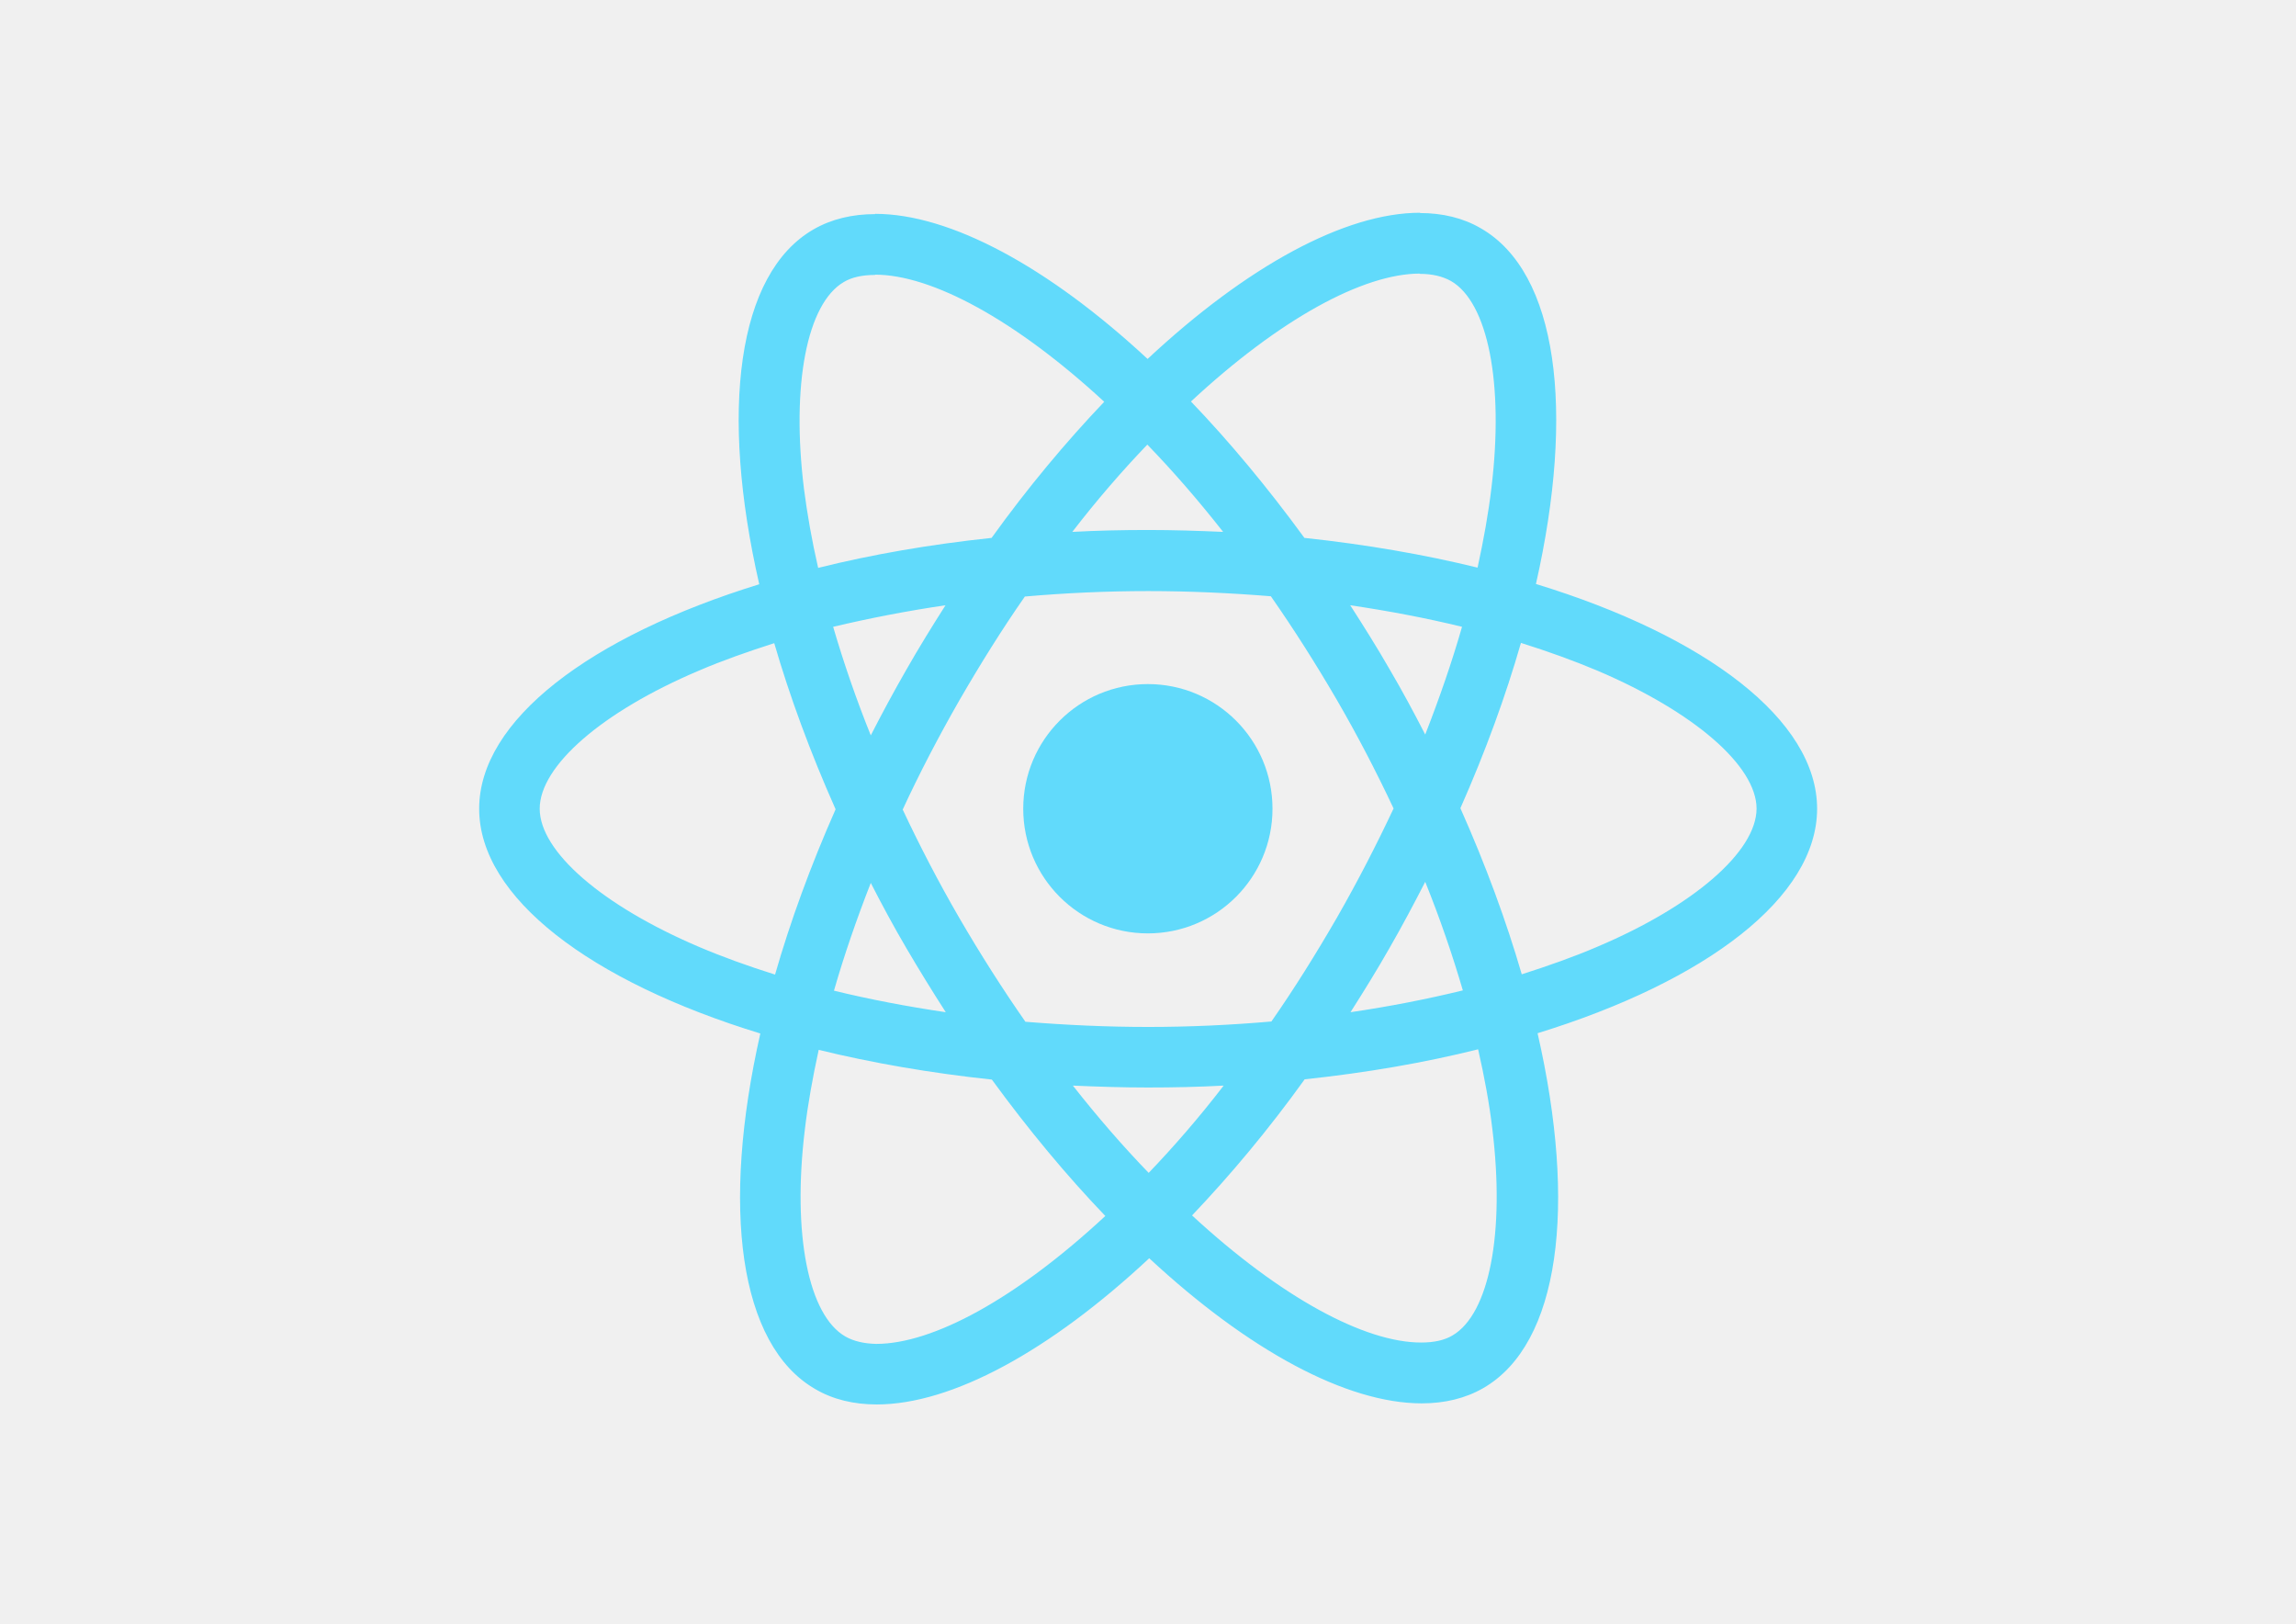
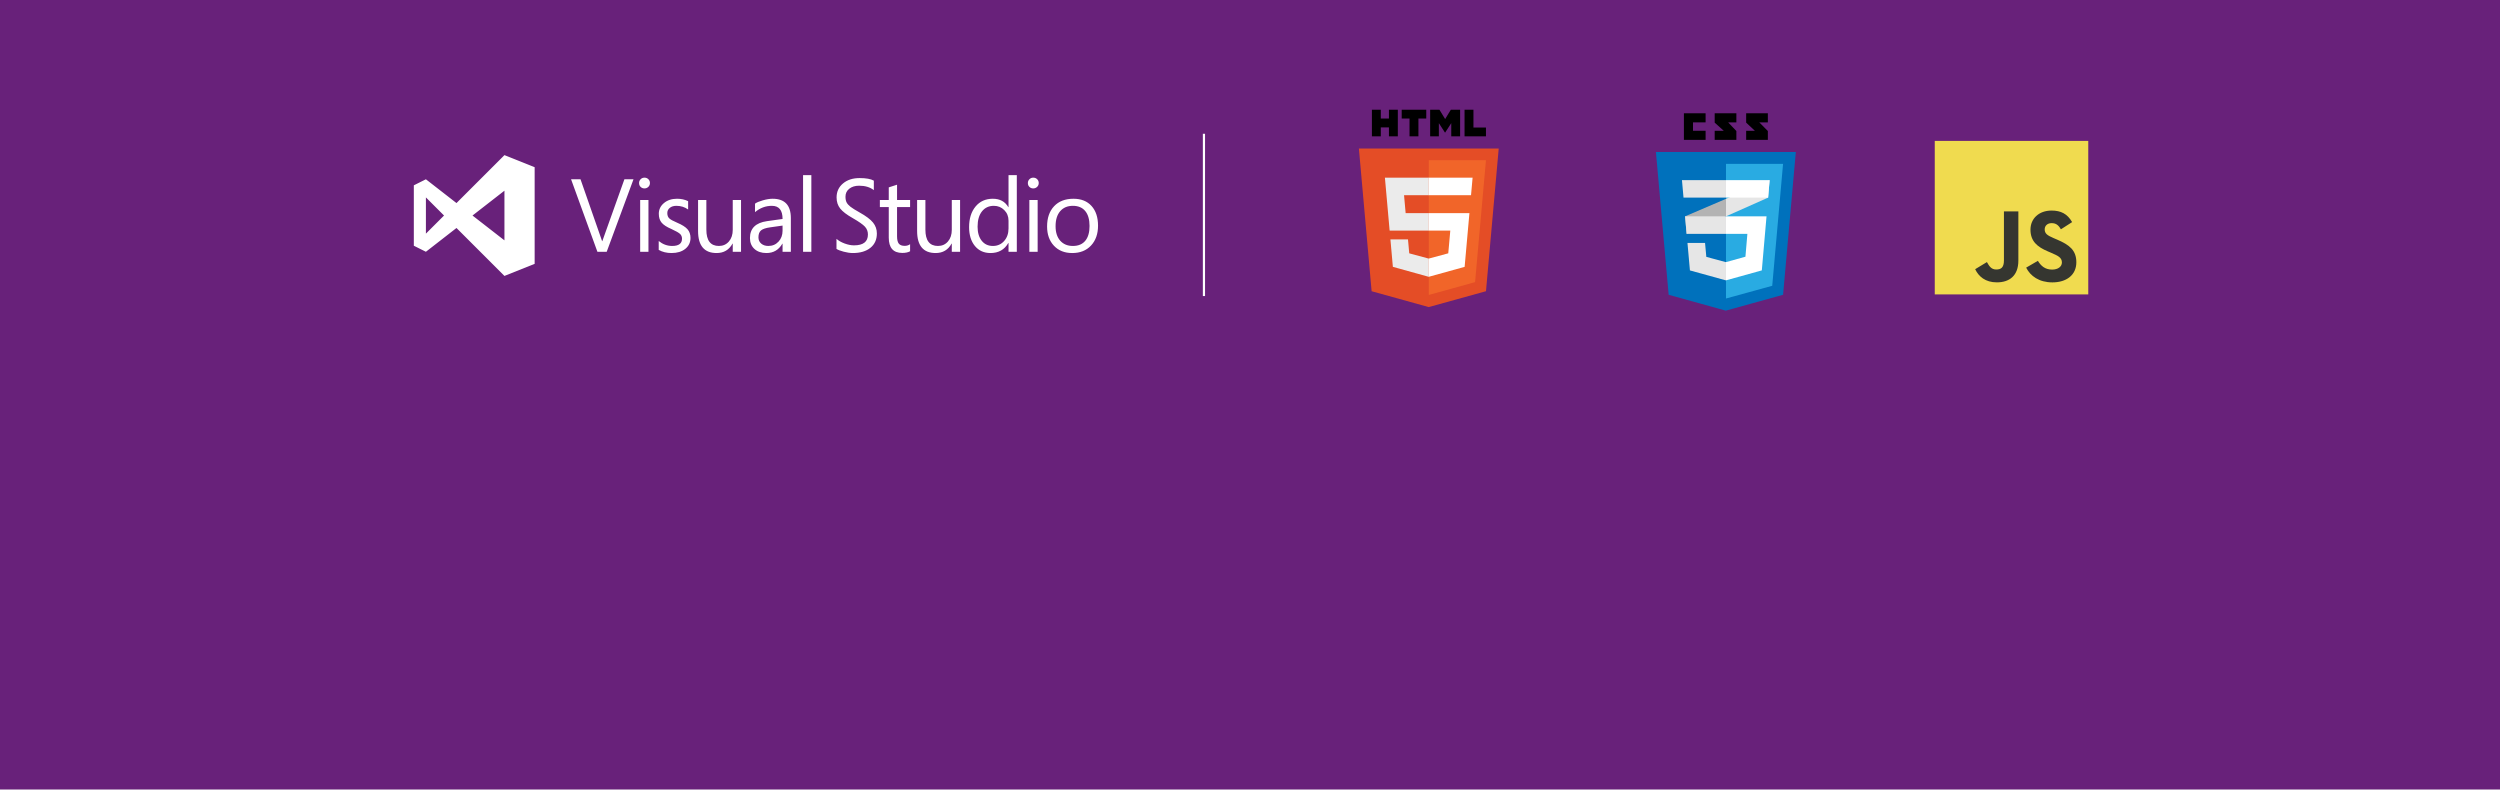
- <svg xmlns="http://www.w3.org/2000/svg" viewBox="0 0 841.9 595.3">
-   <g fill="#61DAFB">
-     <path d="M666.3 296.5c0-32.5-40.7-63.3-103.1-82.4 14.4-63.6 8-114.2-20.2-130.4-6.5-3.8-14.1-5.6-22.4-5.6v22.3c4.6 0 8.3.9 11.4 2.6 13.6 7.8 19.5 37.5 14.9 75.7-1.1 9.4-2.9 19.3-5.1 29.4-19.6-4.8-41-8.5-63.5-10.9-13.5-18.5-27.5-35.3-41.6-50 32.6-30.3 63.2-46.9 84-46.9V78c-27.5 0-63.5 19.6-99.9 53.6-36.4-33.8-72.4-53.2-99.9-53.2v22.3c20.7 0 51.4 16.5 84 46.6-14 14.7-28 31.4-41.3 49.9-22.6 2.4-44 6.1-63.6 11-2.3-10-4-19.7-5.2-29-4.7-38.2 1.1-67.9 14.6-75.8 3-1.8 6.9-2.6 11.5-2.6V78.5c-8.4 0-16 1.8-22.6 5.6-28.1 16.2-34.4 66.7-19.9 130.1-62.2 19.2-102.7 49.9-102.7 82.3 0 32.5 40.7 63.3 103.1 82.4-14.4 63.6-8 114.2 20.2 130.4 6.5 3.8 14.1 5.6 22.5 5.6 27.5 0 63.5-19.6 99.9-53.6 36.4 33.8 72.4 53.2 99.9 53.2 8.4 0 16-1.8 22.6-5.6 28.1-16.2 34.4-66.7 19.9-130.1 62-19.1 102.5-49.9 102.5-82.3zm-130.2-66.7c-3.7 12.9-8.3 26.2-13.5 39.5-4.1-8-8.4-16-13.1-24-4.6-8-9.5-15.8-14.4-23.4 14.2 2.1 27.9 4.7 41 7.9zm-45.8 106.5c-7.8 13.5-15.8 26.3-24.1 38.2-14.9 1.3-30 2-45.2 2-15.1 0-30.2-.7-45-1.9-8.3-11.9-16.4-24.6-24.2-38-7.6-13.1-14.5-26.4-20.8-39.8 6.2-13.4 13.2-26.8 20.7-39.9 7.8-13.5 15.8-26.3 24.1-38.2 14.9-1.3 30-2 45.2-2 15.1 0 30.2.7 45 1.9 8.3 11.9 16.4 24.6 24.2 38 7.6 13.1 14.5 26.4 20.8 39.8-6.3 13.4-13.2 26.8-20.7 39.9zm32.3-13c5.4 13.4 10 26.8 13.8 39.8-13.1 3.2-26.9 5.9-41.2 8 4.9-7.7 9.8-15.6 14.4-23.7 4.6-8 8.9-16.1 13-24.1zM421.2 430c-9.3-9.6-18.6-20.3-27.8-32 9 .4 18.2.7 27.5.7 9.4 0 18.7-.2 27.8-.7-9 11.7-18.3 22.4-27.5 32zm-74.4-58.9c-14.2-2.1-27.9-4.7-41-7.9 3.7-12.9 8.3-26.2 13.5-39.5 4.1 8 8.4 16 13.1 24 4.7 8 9.5 15.8 14.4 23.4zM420.7 163c9.3 9.6 18.6 20.3 27.8 32-9-.4-18.2-.7-27.5-.7-9.4 0-18.7.2-27.8.7 9-11.7 18.3-22.4 27.5-32zm-74 58.9c-4.9 7.7-9.8 15.6-14.4 23.7-4.6 8-8.9 16-13 24-5.4-13.4-10-26.8-13.8-39.8 13.1-3.1 26.9-5.8 41.2-7.9zm-90.5 125.2c-35.4-15.1-58.3-34.9-58.3-50.6 0-15.7 22.9-35.6 58.3-50.6 8.6-3.7 18-7 27.7-10.1 5.7 19.6 13.2 40 22.5 60.9-9.2 20.8-16.6 41.1-22.2 60.6-9.9-3.1-19.3-6.5-28-10.2zM310 490c-13.6-7.8-19.5-37.5-14.9-75.7 1.1-9.4 2.9-19.3 5.1-29.4 19.6 4.8 41 8.5 63.5 10.9 13.5 18.5 27.5 35.3 41.6 50-32.6 30.3-63.2 46.9-84 46.9-4.5-.1-8.3-1-11.3-2.7zm237.2-76.2c4.7 38.2-1.1 67.9-14.6 75.8-3 1.8-6.9 2.6-11.5 2.6-20.7 0-51.4-16.5-84-46.6 14-14.7 28-31.4 41.3-49.9 22.6-2.4 44-6.1 63.6-11 2.3 10.1 4.1 19.8 5.2 29.1zm38.5-66.7c-8.6 3.7-18 7-27.7 10.1-5.7-19.6-13.2-40-22.5-60.9 9.2-20.8 16.6-41.1 22.2-60.6 9.9 3.1 19.3 6.5 28.1 10.2 35.4 15.1 58.3 34.9 58.3 50.6-.1 15.7-23 35.6-58.4 50.6zM320.8 78.4z" />
-     <circle cx="420.9" cy="296.5" r="45.7" />
-     <path d="M520.5 78.1z" />
-   </g>
+ <svg xmlns="http://www.w3.org/2000/svg" viewBox="0 0 1140 360" enable-background="new 0 0 1140 360">
+   <path fill="#68217A" d="M0 0h1140v360h-1140v-360z" />
+   <polygon fill="#E44D26" points="625.457,132.801 619.654,67.717 683.416,67.717 677.607,132.791 651.496,140.03" />
+   <polygon fill="#F16529" points="651.535,134.497 672.634,128.648 677.598,73.039 651.535,73.039" />
+   <polygon fill="#EBEBEB" points="651.535,97.178 640.973,97.178 640.243,89.004 651.535,89.004 651.535,81.021 651.508,81.021 631.519,81.021 631.71,83.163 633.672,105.16 651.535,105.16" />
+   <polygon fill="#EBEBEB" points="651.535,117.909 651.5,117.918 642.61,115.517 642.042,109.151 637.722,109.151 634.029,109.151 635.147,121.685 651.499,126.224 651.535,126.214" />
+   <path d="M625.587 50.03h4.057v4.008h3.711v-4.008h4.057v12.137h-4.057v-4.064h-3.711v4.064h-4.057v-12.137zm17.158 4.025h-3.571v-4.025h11.201v4.025h-3.573v8.112h-4.057v-8.112zm9.407-4.025h4.23l2.602 4.264 2.599-4.264h4.231v12.137h-4.04v-6.016l-2.791 4.315h-.07l-2.793-4.315v6.016h-3.969v-12.137zm15.682 0h4.058v8.125h5.705v4.012h-9.762v-12.137z" />
+   <polygon fill="#fff" points="651.508,97.178 651.508,105.16 661.337,105.16 660.41,115.512 651.508,117.915 651.508,126.22 667.872,121.685 667.992,120.336 669.868,99.321 670.062,97.178 667.911,97.178" />
+   <polygon fill="#fff" points="651.508,81.021 651.508,85.979 651.508,88.984 651.508,89.004 670.763,89.004 670.763,89.004 670.789,89.004 670.949,87.209 671.313,83.163 671.503,81.021" />
+   <polygon points="777.75,55.803 777.75,51.656 767.862,51.656 767.862,63.777 777.75,63.777 777.75,59.631 772.008,59.631 772.008,55.803" />
+   <polygon points="791.785,51.656 781.896,51.656 781.896,55.913 786.023,59.631 781.896,59.631 781.896,63.777 791.785,63.777 791.785,59.74 788.034,55.803 791.785,55.803" />
+   <polygon points="806.138,51.656 796.25,51.656 796.25,55.913 800.217,59.631 796.25,59.631 796.25,63.777 806.138,63.777 806.138,59.74 802.228,55.803 806.138,55.803" />
+   <polygon fill="#0071BC" points="760.908,134.424 755.103,69.309 818.897,69.309 813.085,134.413 786.961,141.656" />
+   <polygon fill="#29ABE2" points="787.054,136.117 808.137,130.316 813.077,74.732 787.054,74.732" />
+   <polygon fill="#B3B3B3" points="768.392,98.655 769.091,106.629 787.054,98.655 787.054,90.668" />
+   <polygon fill="#E6E6E6" points="806.948,82.142 787.054,90.668 787.054,98.655 806.262,90.116" />
+   <polygon fill="#E6E6E6" points="787.054,119.519 786.992,119.529 778.084,117.136 777.502,110.776 769.485,110.776 770.603,123.307 786.99,127.844 787.054,127.829" />
+   <polygon fill="#fff" points="787.054,98.655 787.054,106.629 796.807,106.629 795.92,117.055 787.054,119.526 787.054,127.835 803.386,123.298 805.536,98.655" />
+   <polygon fill="#E6E6E6" points="787.054,98.655 768.392,98.655 769.091,106.629 787.054,106.629" />
+   <polygon fill="#E6E6E6" points="787.054,90.116 787.054,82.142 786.973,82.142 766.974,82.142 767.682,90.116" />
+   <polygon fill="#fff" points="787.054,82.142 787.054,90.016 787.054,90.116 806.262,90.116 806.948,82.142" />
+   <rect x="882.25" y="64.25" fill="#F0DB4F" width="70" height="70" />
+   <path fill="#353630" d="M929.272 118.938c1.41 2.302 3.244 3.994 6.489 3.994 2.726 0 4.467-1.362 4.467-3.244 0-2.256-1.789-3.054-4.789-4.367l-1.644-.706c-4.747-2.022-7.9-4.556-7.9-9.911 0-4.933 3.759-8.689 9.633-8.689 4.182 0 7.189 1.456 9.356 5.267l-5.122 3.289c-1.128-2.022-2.344-2.819-4.233-2.819-1.927 0-3.148 1.222-3.148 2.819 0 1.973 1.222 2.772 4.044 3.994l1.644.704c5.589 2.397 8.744 4.84 8.744 10.333 0 5.922-4.652 9.167-10.9 9.167-6.109 0-10.056-2.911-11.987-6.727l5.346-3.104zm-23.236.57c1.033 1.833 1.973 3.383 4.233 3.383 2.161 0 3.524-.846 3.524-4.133v-22.367h6.578v22.456c0 6.811-3.993 9.911-9.822 9.911-5.267 0-8.317-2.726-9.868-6.008l5.355-3.242z" />
+   <path d="M296.374 83.453c0 .708-.246 1.296-.737 1.763-.494.47-1.076.704-1.752.704-.693 0-1.277-.227-1.752-.681-.477-.452-.715-1.048-.715-1.786 0-.66.234-1.234.703-1.717.468-.484 1.057-.727 1.765-.727.706 0 1.299.239 1.775.715.475.477.713 1.054.713 1.729zm177.29 0c0 .708-.245 1.296-.737 1.763-.494.47-1.076.704-1.752.704-.693 0-1.277-.227-1.752-.681-.477-.452-.715-1.048-.715-1.786 0-.66.234-1.234.703-1.717.468-.484 1.057-.727 1.765-.727.706 0 1.299.239 1.775.715.475.477.713 1.054.713 1.729zm-184.79-1.697l-12.216 33.052h-4.241l-12.008-33.052h4.31l9.842 28.212h.092l10.072-28.212h4.149zm6.822 33.052h-3.78v-23.602h3.78v23.602zm19.173-6.316c0 2.044-.788 3.703-2.362 4.978-1.575 1.276-3.669 1.913-6.281 1.913-2.228 0-4.18-.476-5.854-1.429v-4.056c1.859 1.506 3.903 2.258 6.131 2.258 2.996 0 4.494-1.098 4.494-3.296 0-.891-.292-1.617-.876-2.178-.584-.561-1.913-1.317-3.988-2.27-2.09-.891-3.565-1.848-4.425-2.87-.861-1.022-1.291-2.378-1.291-4.068 0-1.951.784-3.58 2.351-4.886s3.557-1.959 5.97-1.959c1.859 0 3.542.369 5.048 1.106v3.803c-1.537-1.121-3.319-1.682-5.347-1.682-1.244 0-2.247.308-3.008.922-.761.614-1.141 1.406-1.141 2.374 0 1.045.292 1.848.876 2.408.584.561 1.79 1.226 3.619 1.994 2.243.953 3.818 1.951 4.725 2.996.906 1.046 1.359 2.36 1.359 3.942zm23.041 6.316h-3.78v-3.734h-.092c-1.567 2.873-3.987 4.31-7.26 4.31-5.639 0-8.459-3.357-8.459-10.072v-14.106h3.78v13.507c0 4.964 1.905 7.444 5.716 7.444 1.875 0 3.396-.68 4.564-2.04 1.168-1.36 1.752-3.13 1.752-5.313v-13.598h3.78v23.602zm22.716 0h-3.78v-3.688h-.092c-1.644 2.843-4.064 4.264-7.26 4.264-2.274 0-4.095-.618-5.462-1.855-1.368-1.237-2.051-2.9-2.051-4.99 0-4.394 2.597-6.961 7.791-7.698l7.076-.991c0-3.995-1.621-5.993-4.863-5.993-2.843 0-5.409.96-7.698 2.881v-3.872c.692-.522 1.875-1.026 3.549-1.51 1.675-.484 3.165-.726 4.472-.726 5.547 0 8.321 2.943 8.321 8.828v15.35zm-3.78-11.94l-5.716.807c-1.952.276-3.319.741-4.103 1.394-.784.653-1.176 1.71-1.176 3.17 0 1.183.422 2.132 1.268 2.846.845.714 1.928 1.071 3.25 1.071 1.875 0 3.423-.66 4.644-1.982 1.222-1.321 1.832-2.973 1.832-4.956v-2.35zm13.13 11.94h-3.78v-34.942h3.78v34.942zm29.875-8.344c0 2.781-.983 4.964-2.95 6.546-1.967 1.583-4.641 2.374-8.021 2.374-1.23 0-2.616-.204-4.16-.611-1.544-.407-2.639-.833-3.284-1.279v-4.587c.937.845 2.17 1.552 3.699 2.121s2.954.853 4.276.853c4.241 0 6.361-1.652 6.361-4.956 0-1.383-.453-2.57-1.36-3.561-.907-.991-2.766-2.294-5.578-3.907-2.719-1.536-4.625-2.996-5.716-4.379-1.091-1.383-1.637-3.065-1.637-5.048 0-2.612.976-4.736 2.927-6.373 1.951-1.637 4.472-2.455 7.56-2.455 2.965 0 5.132.392 6.5 1.176v4.333c-1.721-1.352-3.957-2.028-6.707-2.028-1.829 0-3.323.457-4.483 1.371-1.16.914-1.74 2.124-1.74 3.63 0 1.091.173 1.967.519 2.627.346.661.93 1.314 1.752 1.959.822.646 2.209 1.514 4.16 2.604 2.919 1.629 4.963 3.166 6.131 4.61 1.167 1.446 1.751 3.105 1.751 4.98zm15.151 8.113c-.907.507-2.09.761-3.549.761-4.118 0-6.177-2.32-6.177-6.961v-13.967h-4.057v-3.204h4.057v-5.762l3.78-1.221v6.983h5.946v3.204h-5.946v13.322c0 1.583.269 2.709.807 3.377.538.668 1.437 1.003 2.697 1.003.937 0 1.752-.254 2.443-.761v3.226zm22.793.231h-3.78v-3.734h-.092c-1.567 2.873-3.987 4.31-7.26 4.31-5.639 0-8.459-3.357-8.459-10.072v-14.106h3.78v13.507c0 4.964 1.905 7.444 5.716 7.444 1.874 0 3.396-.68 4.563-2.04 1.168-1.36 1.752-3.13 1.752-5.313v-13.598h3.78v23.602zm25.871 0h-3.78v-4.011h-.092c-1.752 3.058-4.456 4.587-8.113 4.587-2.981 0-5.355-1.071-7.122-3.215-1.767-2.143-2.651-5.005-2.651-8.586 0-3.902.98-7.037 2.939-9.404 1.959-2.366 4.583-3.549 7.871-3.549 3.227 0 5.585 1.276 7.076 3.826h.092v-14.59h3.78v34.942zm-3.78-10.672v-3.48c0-1.951-.65-3.572-1.948-4.863-1.299-1.291-2.878-1.936-4.737-1.936-2.274 0-4.079.841-5.416 2.524s-2.005 4.015-2.005 6.995c0 2.705.63 4.844 1.89 6.419 1.26 1.575 2.958 2.363 5.094 2.363 2.074 0 3.78-.752 5.117-2.258 1.337-1.508 2.005-3.428 2.005-5.764zm13.282 10.672h-3.78v-23.602h3.78v23.602zm27.536-11.893c0 3.749-1.064 6.765-3.192 9.047-2.128 2.282-4.982 3.423-8.563 3.423-3.488 0-6.273-1.11-8.355-3.33-2.082-2.22-3.123-5.143-3.123-8.77 0-3.903 1.068-6.987 3.204-9.254 2.135-2.266 5.078-3.4 8.828-3.4 3.503 0 6.246 1.095 8.228 3.285 1.982 2.188 2.973 5.188 2.973 8.999zm-3.872.138c0-2.965-.657-5.24-1.971-6.823-1.314-1.582-3.192-2.374-5.635-2.374-2.428 0-4.349.811-5.762 2.432-1.414 1.621-2.12 3.906-2.12 6.857 0 2.828.71 5.036 2.132 6.626 1.421 1.59 3.338 2.385 5.751 2.385 2.458 0 4.341-.784 5.647-2.351 1.304-1.566 1.958-3.817 1.958-6.752zm-266.807-32.32l-21.866 21.866-13.946-10.847-5.509 2.754v27.547l5.509 2.755 13.946-10.848 21.866 21.866 13.774-5.509v-44.075l-13.774-5.509zm-35.812 35.811v-16.528l8.265 8.265-8.265 8.263zm21.251-8.263l14.561-11.326v22.651l-14.561-11.325z" fill="#fff" />
+   <rect x="548.5" y="61" fill="#fff" width="1" height="74" />
</svg>
